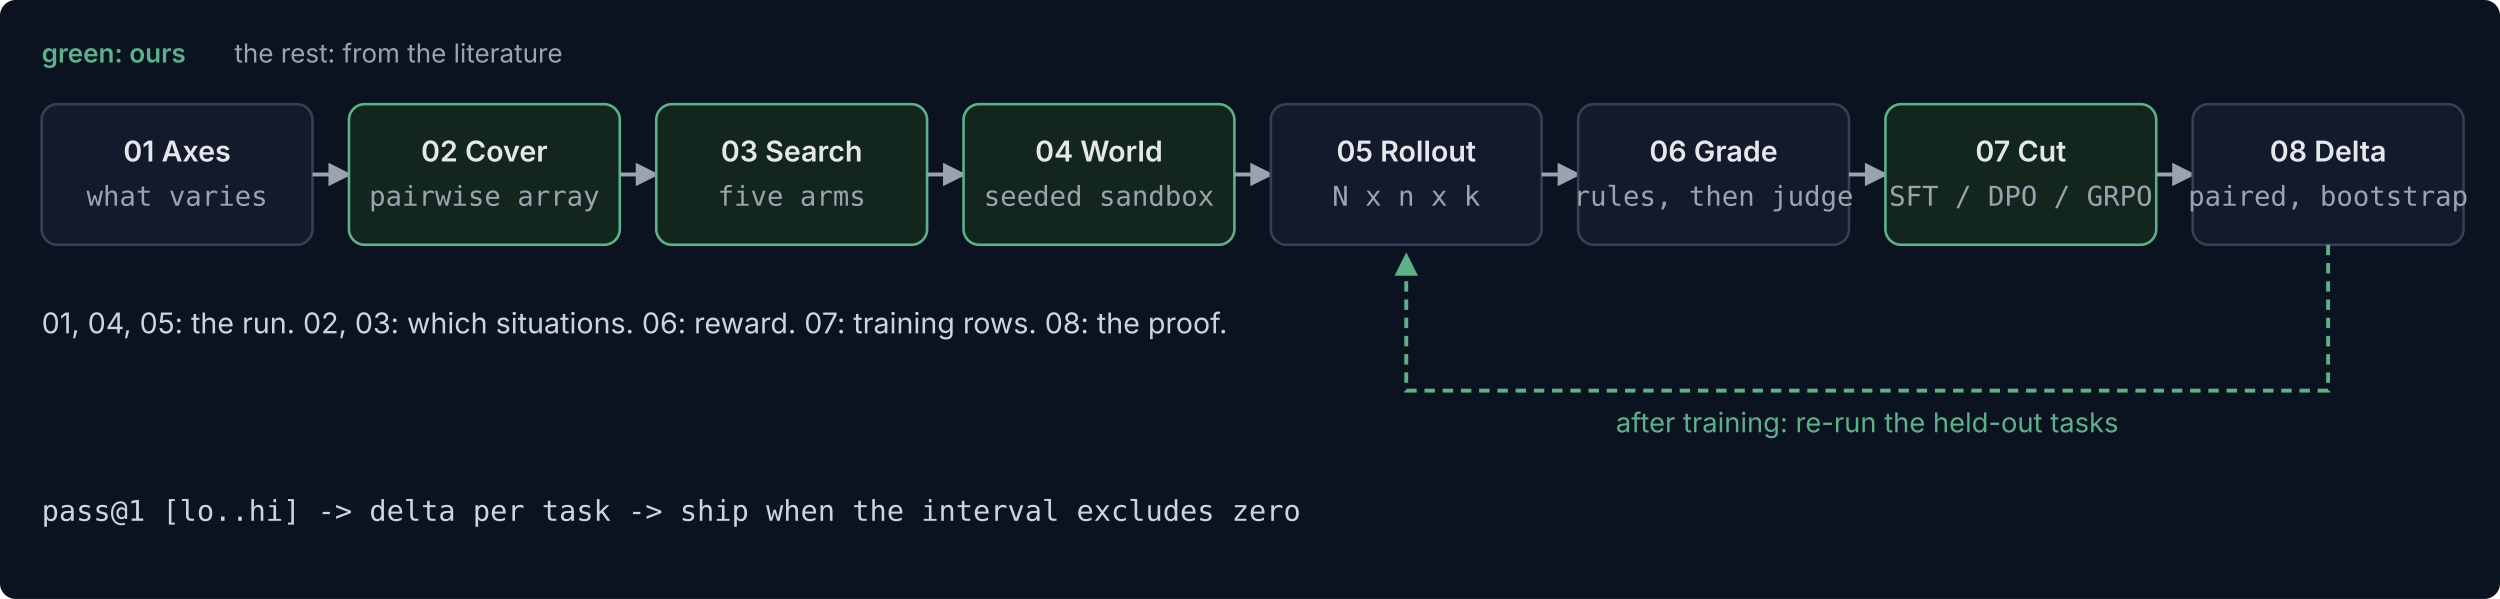
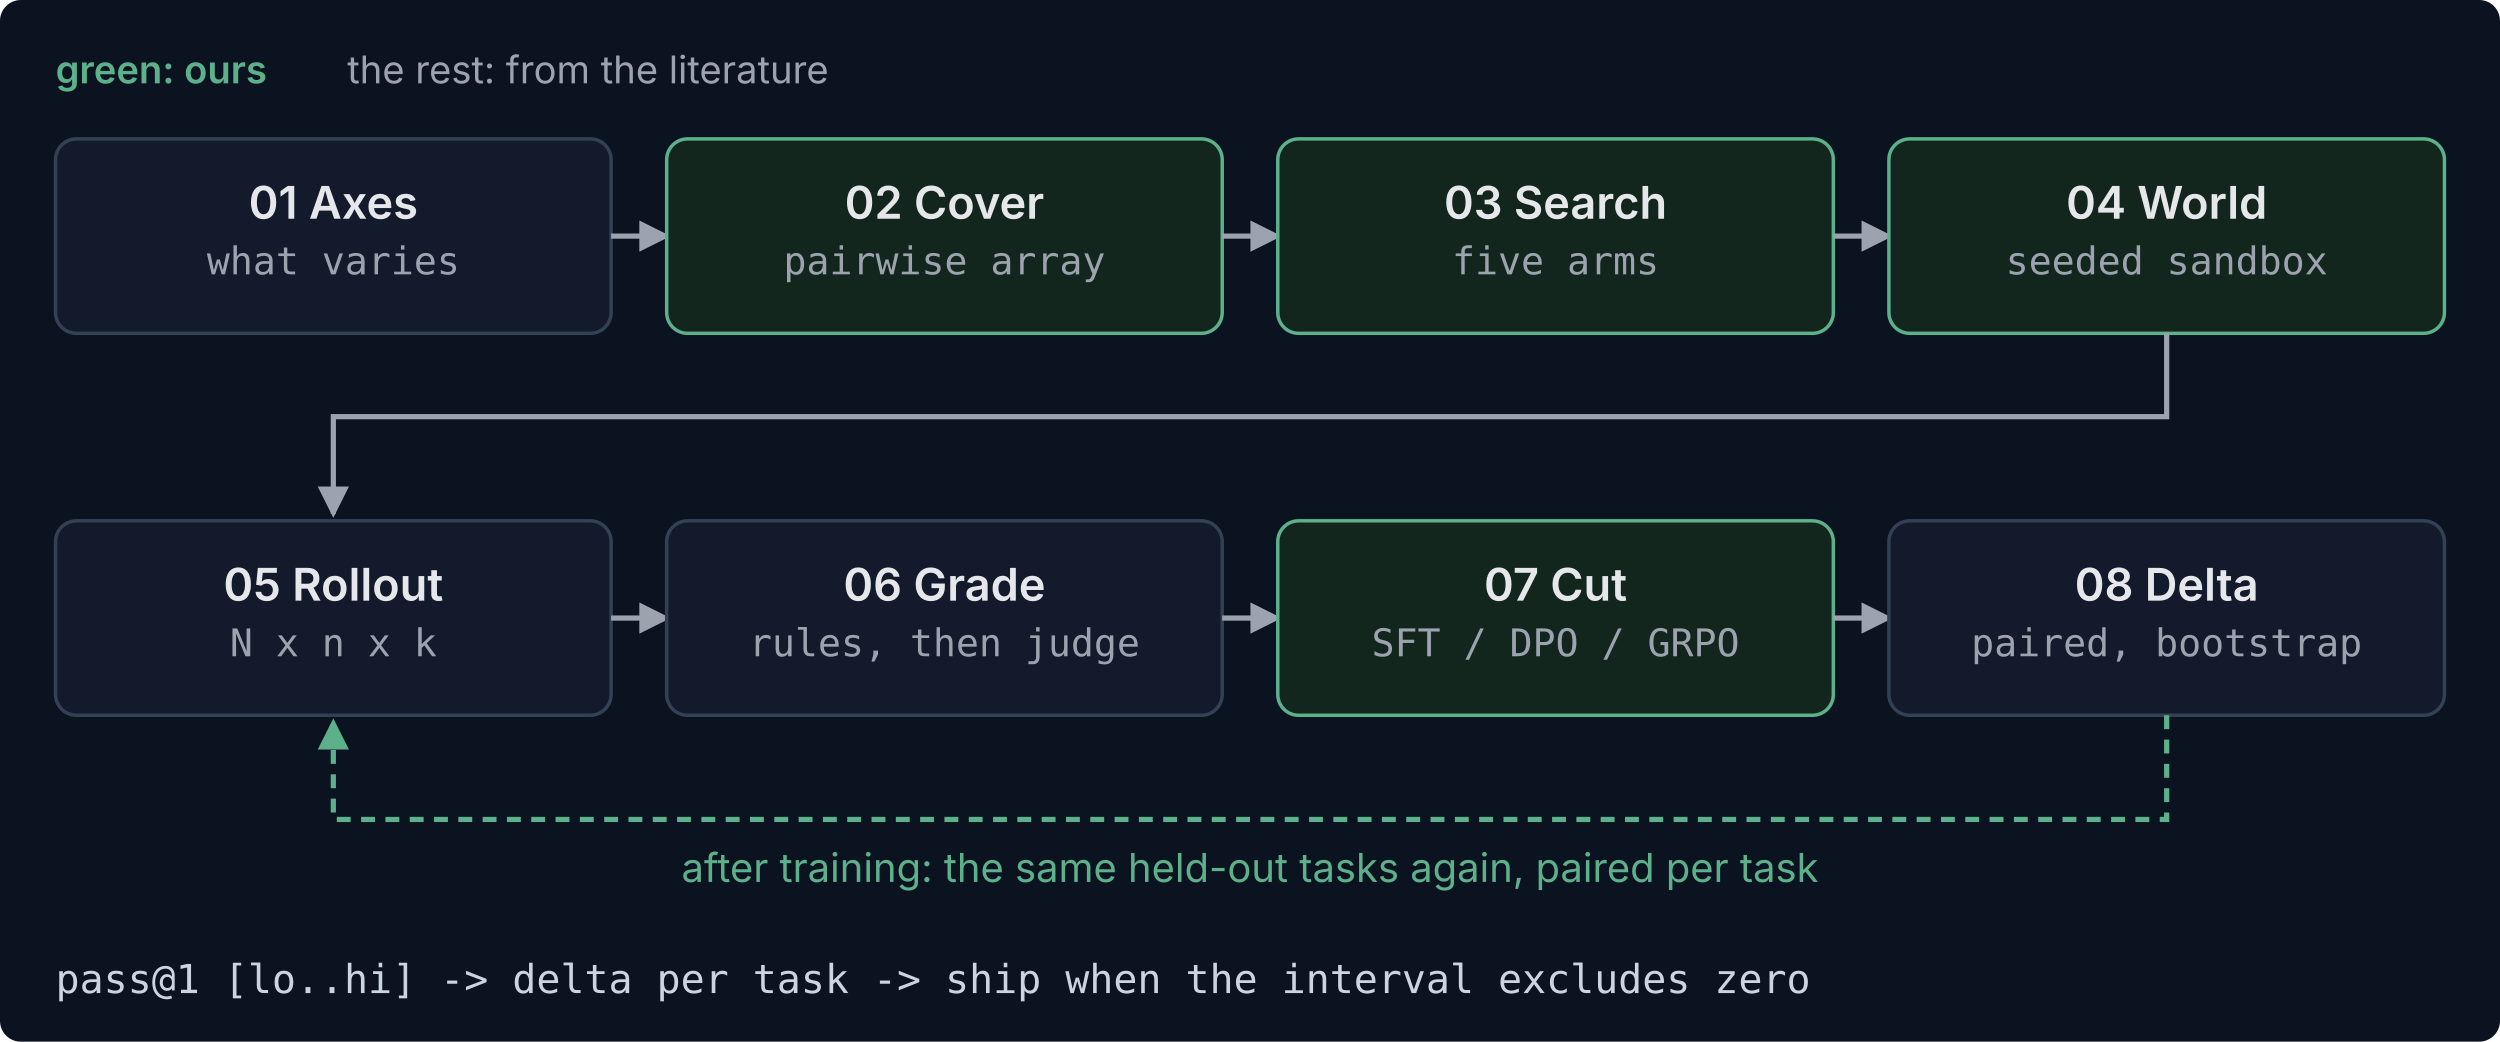
- <svg xmlns="http://www.w3.org/2000/svg" viewBox="0 0 960 230" width="960" height="230" role="img" aria-label="The eight steps of the engine, with Delta feeding the next run">
+ <svg xmlns="http://www.w3.org/2000/svg" viewBox="0 0 720 300" width="720" height="300" role="img" aria-label="The eight steps of the engine, with Delta feeding the next run">
  <defs>
    <marker id="arrow" viewBox="0 0 8 8" refX="7" refY="4" markerWidth="6" markerHeight="6" orient="auto">
      <path d="M0,0 L8,4 L0,8 z" fill="#9CA3AF" />
    </marker>
    <marker id="arrow-green" viewBox="0 0 8 8" refX="7" refY="4" markerWidth="6" markerHeight="6" orient="auto">
      <path d="M0,0 L8,4 L0,8 z" fill="#5CB08A" />
    </marker>
  </defs>
-   <rect width="960" height="230" rx="6" fill="#0B1220" />
-   <rect x="16" y="40" width="104" height="54" rx="6" fill="#121A2B" stroke="#334155" />
-   <text x="68.0" y="62.0" font-family="ui-sans-serif, system-ui, -apple-system, 'Segoe UI', Inter, sans-serif" font-size="11" font-weight="600" fill="#E5E7EB" text-anchor="middle">01 Axes</text>
-   <text x="68.0" y="79.0" font-family="ui-monospace, SFMono-Regular, Menlo, Consolas, monospace" font-size="10.5" font-weight="400" fill="#9CA3AF" text-anchor="middle">what varies</text>
-   <line x1="120" y1="67.0" x2="134" y2="67.0" stroke="#9CA3AF" stroke-width="1.5" marker-end="url(#arrow)" />
-   <rect x="134" y="40" width="104" height="54" rx="6" fill="#12261D" stroke="#5CB08A" />
-   <text x="186.0" y="62.0" font-family="ui-sans-serif, system-ui, -apple-system, 'Segoe UI', Inter, sans-serif" font-size="11" font-weight="600" fill="#E5E7EB" text-anchor="middle">02 Cover</text>
-   <text x="186.0" y="79.0" font-family="ui-monospace, SFMono-Regular, Menlo, Consolas, monospace" font-size="10.5" font-weight="400" fill="#9CA3AF" text-anchor="middle">pairwise array</text>
-   <line x1="238" y1="67.0" x2="252" y2="67.0" stroke="#9CA3AF" stroke-width="1.5" marker-end="url(#arrow)" />
-   <rect x="252" y="40" width="104" height="54" rx="6" fill="#12261D" stroke="#5CB08A" />
-   <text x="304.0" y="62.0" font-family="ui-sans-serif, system-ui, -apple-system, 'Segoe UI', Inter, sans-serif" font-size="11" font-weight="600" fill="#E5E7EB" text-anchor="middle">03 Search</text>
-   <text x="304.0" y="79.0" font-family="ui-monospace, SFMono-Regular, Menlo, Consolas, monospace" font-size="10.5" font-weight="400" fill="#9CA3AF" text-anchor="middle">five arms</text>
-   <line x1="356" y1="67.0" x2="370" y2="67.0" stroke="#9CA3AF" stroke-width="1.5" marker-end="url(#arrow)" />
-   <rect x="370" y="40" width="104" height="54" rx="6" fill="#12261D" stroke="#5CB08A" />
-   <text x="422.0" y="62.0" font-family="ui-sans-serif, system-ui, -apple-system, 'Segoe UI', Inter, sans-serif" font-size="11" font-weight="600" fill="#E5E7EB" text-anchor="middle">04 World</text>
-   <text x="422.0" y="79.0" font-family="ui-monospace, SFMono-Regular, Menlo, Consolas, monospace" font-size="10.5" font-weight="400" fill="#9CA3AF" text-anchor="middle">seeded sandbox</text>
-   <line x1="474" y1="67.0" x2="488" y2="67.0" stroke="#9CA3AF" stroke-width="1.5" marker-end="url(#arrow)" />
-   <rect x="488" y="40" width="104" height="54" rx="6" fill="#121A2B" stroke="#334155" />
-   <text x="540.0" y="62.0" font-family="ui-sans-serif, system-ui, -apple-system, 'Segoe UI', Inter, sans-serif" font-size="11" font-weight="600" fill="#E5E7EB" text-anchor="middle">05 Rollout</text>
-   <text x="540.0" y="79.0" font-family="ui-monospace, SFMono-Regular, Menlo, Consolas, monospace" font-size="10.5" font-weight="400" fill="#9CA3AF" text-anchor="middle">N x n x k</text>
-   <line x1="592" y1="67.0" x2="606" y2="67.0" stroke="#9CA3AF" stroke-width="1.5" marker-end="url(#arrow)" />
-   <rect x="606" y="40" width="104" height="54" rx="6" fill="#121A2B" stroke="#334155" />
-   <text x="658.0" y="62.0" font-family="ui-sans-serif, system-ui, -apple-system, 'Segoe UI', Inter, sans-serif" font-size="11" font-weight="600" fill="#E5E7EB" text-anchor="middle">06 Grade</text>
-   <text x="658.0" y="79.0" font-family="ui-monospace, SFMono-Regular, Menlo, Consolas, monospace" font-size="10.5" font-weight="400" fill="#9CA3AF" text-anchor="middle">rules, then judge</text>
-   <line x1="710" y1="67.0" x2="724" y2="67.0" stroke="#9CA3AF" stroke-width="1.5" marker-end="url(#arrow)" />
-   <rect x="724" y="40" width="104" height="54" rx="6" fill="#12261D" stroke="#5CB08A" />
-   <text x="776.0" y="62.0" font-family="ui-sans-serif, system-ui, -apple-system, 'Segoe UI', Inter, sans-serif" font-size="11" font-weight="600" fill="#E5E7EB" text-anchor="middle">07 Cut</text>
-   <text x="776.0" y="79.0" font-family="ui-monospace, SFMono-Regular, Menlo, Consolas, monospace" font-size="10.5" font-weight="400" fill="#9CA3AF" text-anchor="middle">SFT / DPO / GRPO</text>
-   <line x1="828" y1="67.0" x2="842" y2="67.0" stroke="#9CA3AF" stroke-width="1.5" marker-end="url(#arrow)" />
-   <rect x="842" y="40" width="104" height="54" rx="6" fill="#121A2B" stroke="#334155" />
-   <text x="894.0" y="62.0" font-family="ui-sans-serif, system-ui, -apple-system, 'Segoe UI', Inter, sans-serif" font-size="11" font-weight="600" fill="#E5E7EB" text-anchor="middle">08 Delta</text>
-   <text x="894.0" y="79.0" font-family="ui-monospace, SFMono-Regular, Menlo, Consolas, monospace" font-size="10.5" font-weight="400" fill="#9CA3AF" text-anchor="middle">paired, bootstrap</text>
-   <text x="16" y="24" font-family="ui-sans-serif, system-ui, -apple-system, 'Segoe UI', Inter, sans-serif" font-size="10" font-weight="600" fill="#5CB08A" text-anchor="start">green: ours</text>
-   <text x="90" y="24" font-family="ui-sans-serif, system-ui, -apple-system, 'Segoe UI', Inter, sans-serif" font-size="10" font-weight="400" fill="#9CA3AF" text-anchor="start">the rest: from the literature</text>
-   <text x="16" y="128" font-family="ui-sans-serif, system-ui, -apple-system, 'Segoe UI', Inter, sans-serif" font-size="11" font-weight="400" fill="#CBD5E1" text-anchor="start">01, 04, 05: the run.  02, 03: which situations.  06: reward.  07: training rows.  08: the proof.</text>
-   <path d="M 894.0 94 L 894.0 150 L 540.0 150 L 540.0 98" fill="none" stroke="#5CB08A" stroke-width="1.5" marker-end="url(#arrow-green)" stroke-dasharray="4 3" />
-   <text x="717.0" y="166" font-family="ui-sans-serif, system-ui, -apple-system, 'Segoe UI', Inter, sans-serif" font-size="10.5" font-weight="400" fill="#5CB08A" text-anchor="middle">after training: re-run the held-out tasks</text>
-   <text x="16" y="200" font-family="ui-monospace, SFMono-Regular, Menlo, Consolas, monospace" font-size="11" font-weight="400" fill="#CBD5E1" text-anchor="start">pass@1 [lo..hi]  -&gt;  delta per task  -&gt;  ship when the interval excludes zero</text>
+   <rect width="720" height="300" rx="6" fill="#0B1220" />
+   <rect x="16" y="40" width="160" height="56" rx="6" fill="#121A2B" stroke="#334155" />
+   <text x="96.0" y="63.0" font-family="ui-sans-serif, system-ui, -apple-system, 'Segoe UI', Inter, sans-serif" font-size="13" font-weight="600" fill="#E5E7EB" text-anchor="middle">01 Axes</text>
+   <text x="96.0" y="79.0" font-family="ui-monospace, SFMono-Regular, Menlo, Consolas, monospace" font-size="11" font-weight="400" fill="#9CA3AF" text-anchor="middle">what varies</text>
+   <path d="M 176 68.0 L 192 68.0" fill="none" stroke="#9CA3AF" stroke-width="1.5" marker-end="url(#arrow)" />
+   <rect x="192" y="40" width="160" height="56" rx="6" fill="#12261D" stroke="#5CB08A" />
+   <text x="272.0" y="63.0" font-family="ui-sans-serif, system-ui, -apple-system, 'Segoe UI', Inter, sans-serif" font-size="13" font-weight="600" fill="#E5E7EB" text-anchor="middle">02 Cover</text>
+   <text x="272.0" y="79.0" font-family="ui-monospace, SFMono-Regular, Menlo, Consolas, monospace" font-size="11" font-weight="400" fill="#9CA3AF" text-anchor="middle">pairwise array</text>
+   <path d="M 352 68.0 L 368 68.0" fill="none" stroke="#9CA3AF" stroke-width="1.5" marker-end="url(#arrow)" />
+   <rect x="368" y="40" width="160" height="56" rx="6" fill="#12261D" stroke="#5CB08A" />
+   <text x="448.0" y="63.0" font-family="ui-sans-serif, system-ui, -apple-system, 'Segoe UI', Inter, sans-serif" font-size="13" font-weight="600" fill="#E5E7EB" text-anchor="middle">03 Search</text>
+   <text x="448.0" y="79.0" font-family="ui-monospace, SFMono-Regular, Menlo, Consolas, monospace" font-size="11" font-weight="400" fill="#9CA3AF" text-anchor="middle">five arms</text>
+   <path d="M 528 68.0 L 544 68.0" fill="none" stroke="#9CA3AF" stroke-width="1.5" marker-end="url(#arrow)" />
+   <rect x="544" y="40" width="160" height="56" rx="6" fill="#12261D" stroke="#5CB08A" />
+   <text x="624.0" y="63.0" font-family="ui-sans-serif, system-ui, -apple-system, 'Segoe UI', Inter, sans-serif" font-size="13" font-weight="600" fill="#E5E7EB" text-anchor="middle">04 World</text>
+   <text x="624.0" y="79.0" font-family="ui-monospace, SFMono-Regular, Menlo, Consolas, monospace" font-size="11" font-weight="400" fill="#9CA3AF" text-anchor="middle">seeded sandbox</text>
+   <rect x="16" y="150" width="160" height="56" rx="6" fill="#121A2B" stroke="#334155" />
+   <text x="96.0" y="173.0" font-family="ui-sans-serif, system-ui, -apple-system, 'Segoe UI', Inter, sans-serif" font-size="13" font-weight="600" fill="#E5E7EB" text-anchor="middle">05 Rollout</text>
+   <text x="96.0" y="189.0" font-family="ui-monospace, SFMono-Regular, Menlo, Consolas, monospace" font-size="11" font-weight="400" fill="#9CA3AF" text-anchor="middle">N x n x k</text>
+   <path d="M 176 178.0 L 192 178.0" fill="none" stroke="#9CA3AF" stroke-width="1.5" marker-end="url(#arrow)" />
+   <rect x="192" y="150" width="160" height="56" rx="6" fill="#121A2B" stroke="#334155" />
+   <text x="272.0" y="173.0" font-family="ui-sans-serif, system-ui, -apple-system, 'Segoe UI', Inter, sans-serif" font-size="13" font-weight="600" fill="#E5E7EB" text-anchor="middle">06 Grade</text>
+   <text x="272.0" y="189.0" font-family="ui-monospace, SFMono-Regular, Menlo, Consolas, monospace" font-size="11" font-weight="400" fill="#9CA3AF" text-anchor="middle">rules, then judge</text>
+   <path d="M 352 178.0 L 368 178.0" fill="none" stroke="#9CA3AF" stroke-width="1.5" marker-end="url(#arrow)" />
+   <rect x="368" y="150" width="160" height="56" rx="6" fill="#12261D" stroke="#5CB08A" />
+   <text x="448.0" y="173.0" font-family="ui-sans-serif, system-ui, -apple-system, 'Segoe UI', Inter, sans-serif" font-size="13" font-weight="600" fill="#E5E7EB" text-anchor="middle">07 Cut</text>
+   <text x="448.0" y="189.0" font-family="ui-monospace, SFMono-Regular, Menlo, Consolas, monospace" font-size="11" font-weight="400" fill="#9CA3AF" text-anchor="middle">SFT / DPO / GRPO</text>
+   <path d="M 528 178.0 L 544 178.0" fill="none" stroke="#9CA3AF" stroke-width="1.5" marker-end="url(#arrow)" />
+   <rect x="544" y="150" width="160" height="56" rx="6" fill="#121A2B" stroke="#334155" />
+   <text x="624.0" y="173.0" font-family="ui-sans-serif, system-ui, -apple-system, 'Segoe UI', Inter, sans-serif" font-size="13" font-weight="600" fill="#E5E7EB" text-anchor="middle">08 Delta</text>
+   <text x="624.0" y="189.0" font-family="ui-monospace, SFMono-Regular, Menlo, Consolas, monospace" font-size="11" font-weight="400" fill="#9CA3AF" text-anchor="middle">paired, bootstrap</text>
+   <path d="M 624.0 96 L 624.0 120 L 96.0 120 L 96.0 148" fill="none" stroke="#9CA3AF" stroke-width="1.5" marker-end="url(#arrow)" />
+   <text x="16" y="24" font-family="ui-sans-serif, system-ui, -apple-system, 'Segoe UI', Inter, sans-serif" font-size="11" font-weight="600" fill="#5CB08A" text-anchor="start">green: ours</text>
+   <text x="100" y="24" font-family="ui-sans-serif, system-ui, -apple-system, 'Segoe UI', Inter, sans-serif" font-size="11" font-weight="400" fill="#9CA3AF" text-anchor="start">the rest: from the literature</text>
+   <path d="M 624.0 206 L 624.0 236 L 96.0 236 L 96.0 208" fill="none" stroke="#5CB08A" stroke-width="1.5" marker-end="url(#arrow-green)" stroke-dasharray="4 3" />
+   <text x="360.0" y="254" font-family="ui-sans-serif, system-ui, -apple-system, 'Segoe UI', Inter, sans-serif" font-size="11.5" font-weight="400" fill="#5CB08A" text-anchor="middle">after training: the same held-out tasks again, paired per task</text>
+   <text x="16" y="286" font-family="ui-monospace, SFMono-Regular, Menlo, Consolas, monospace" font-size="11.5" font-weight="400" fill="#CBD5E1" text-anchor="start">pass@1 [lo..hi]  -&gt;  delta per task  -&gt;  ship when the interval excludes zero</text>
</svg>
